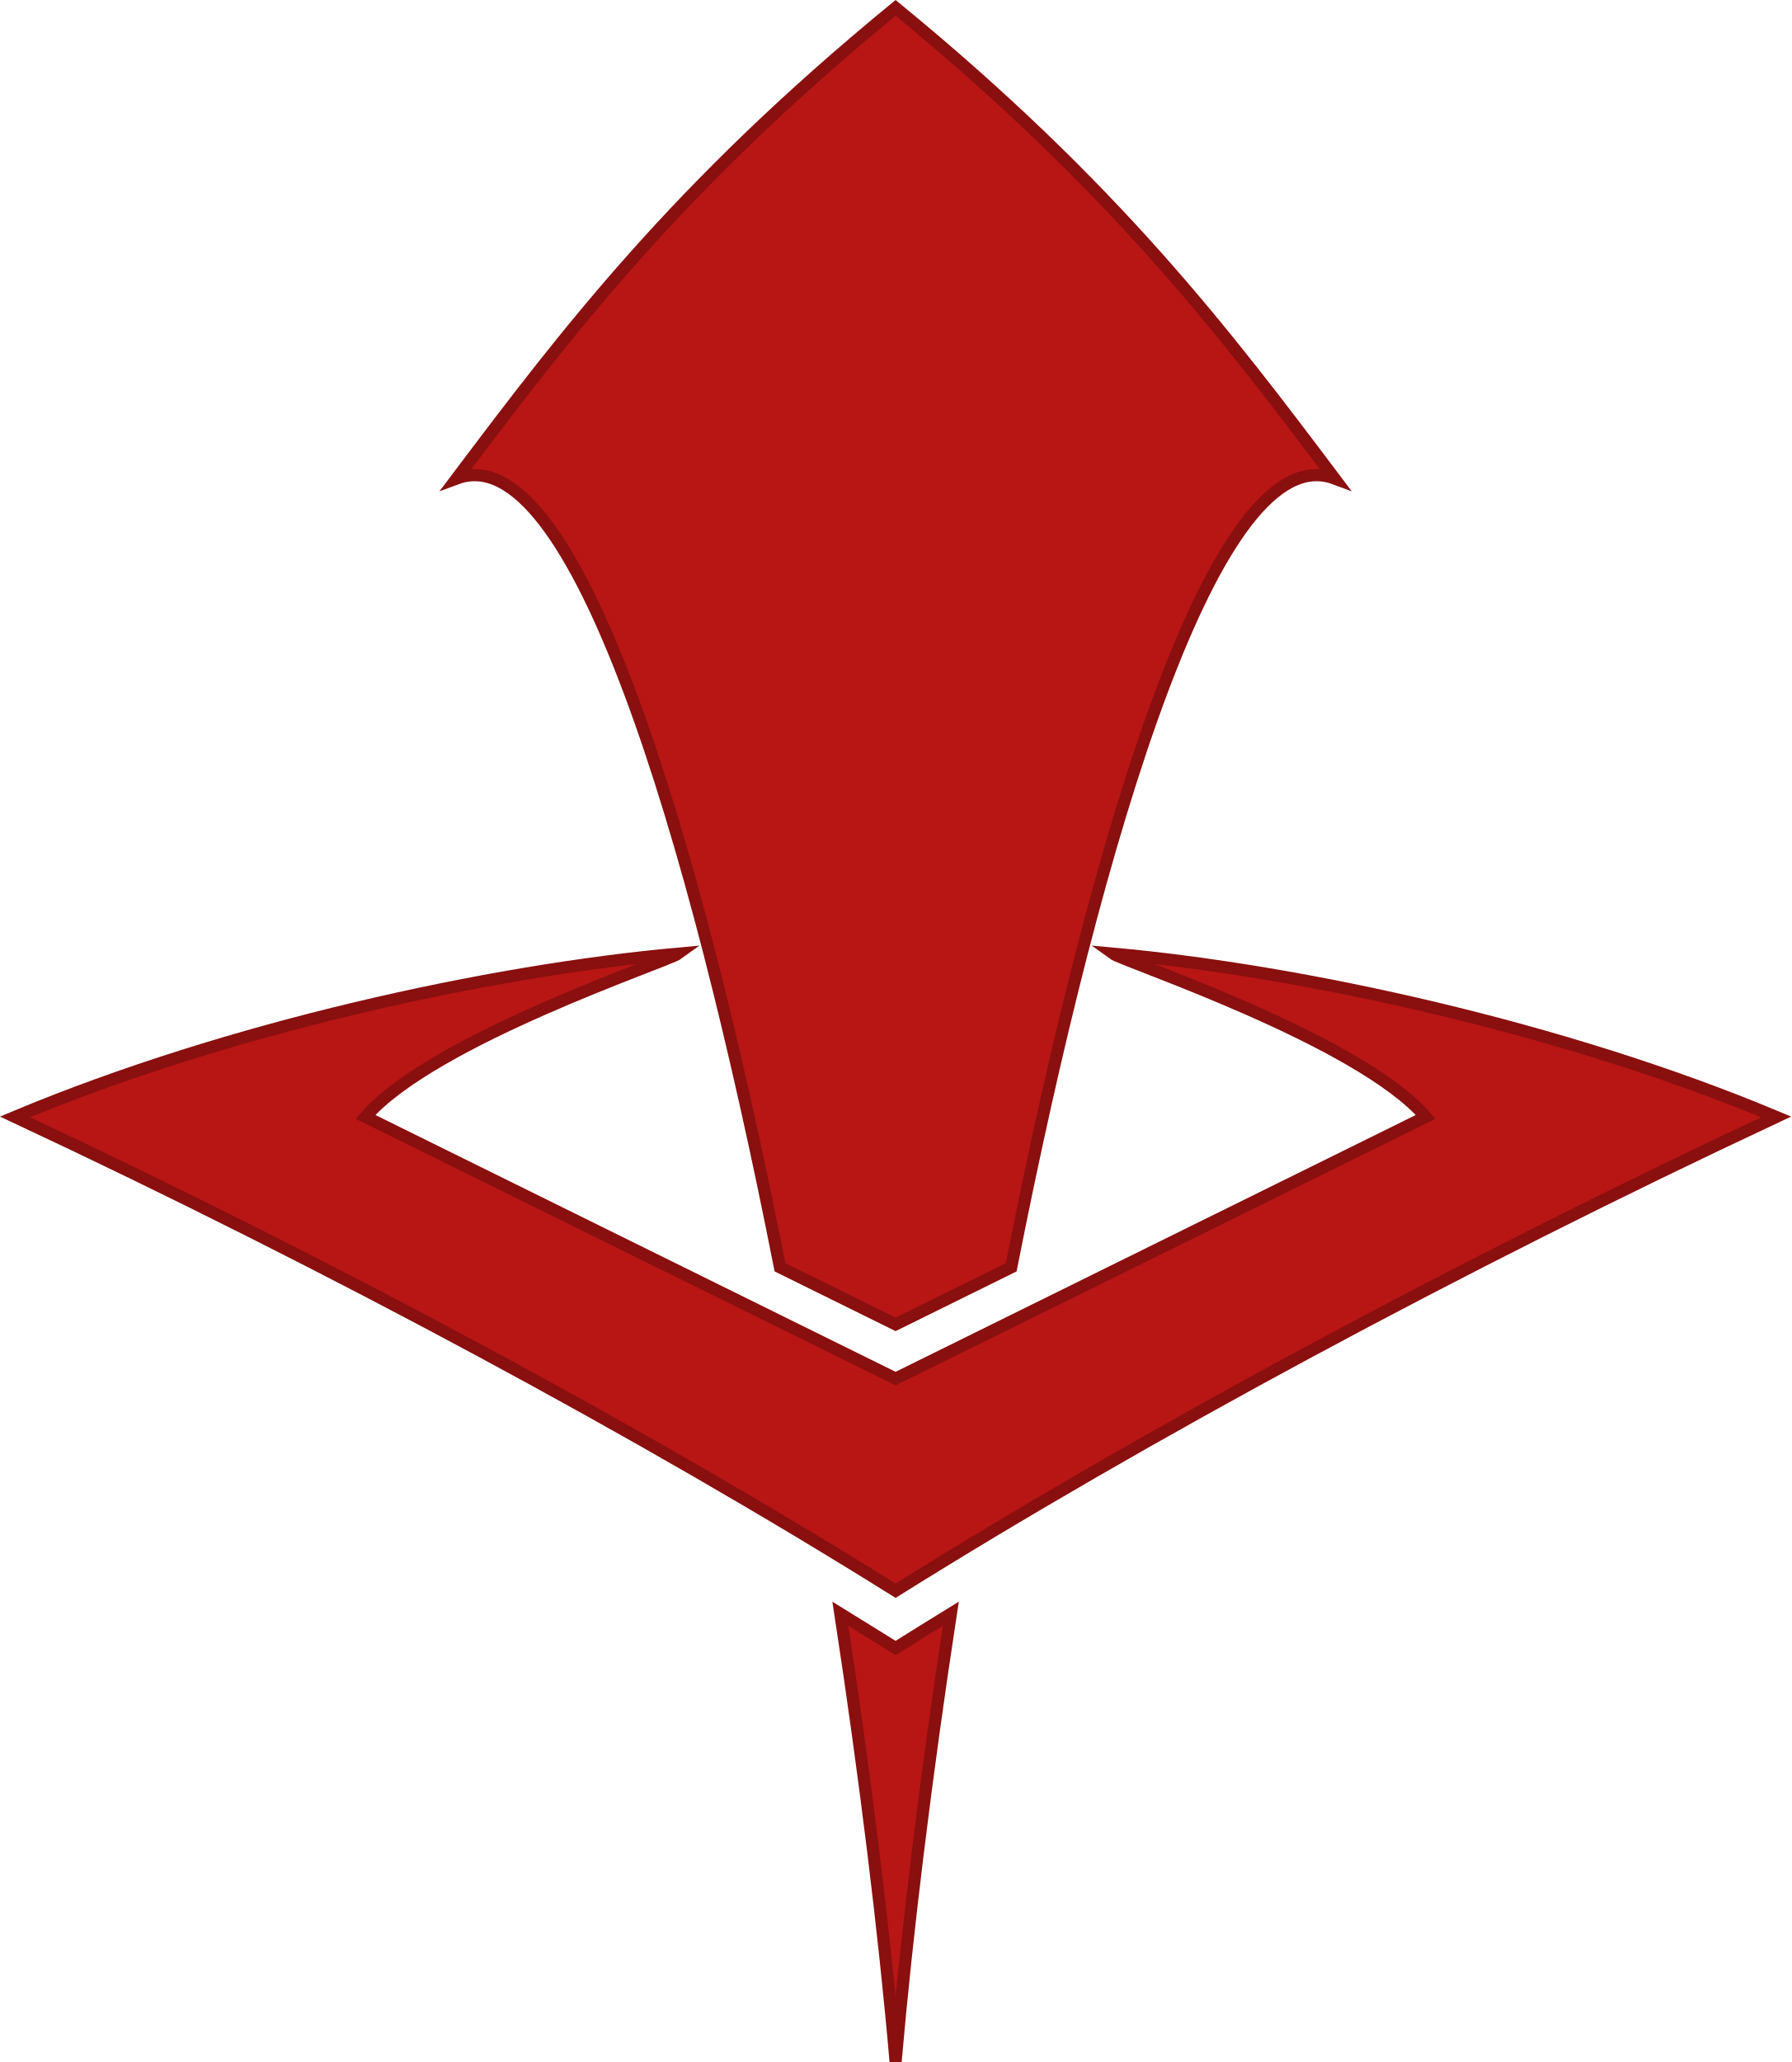
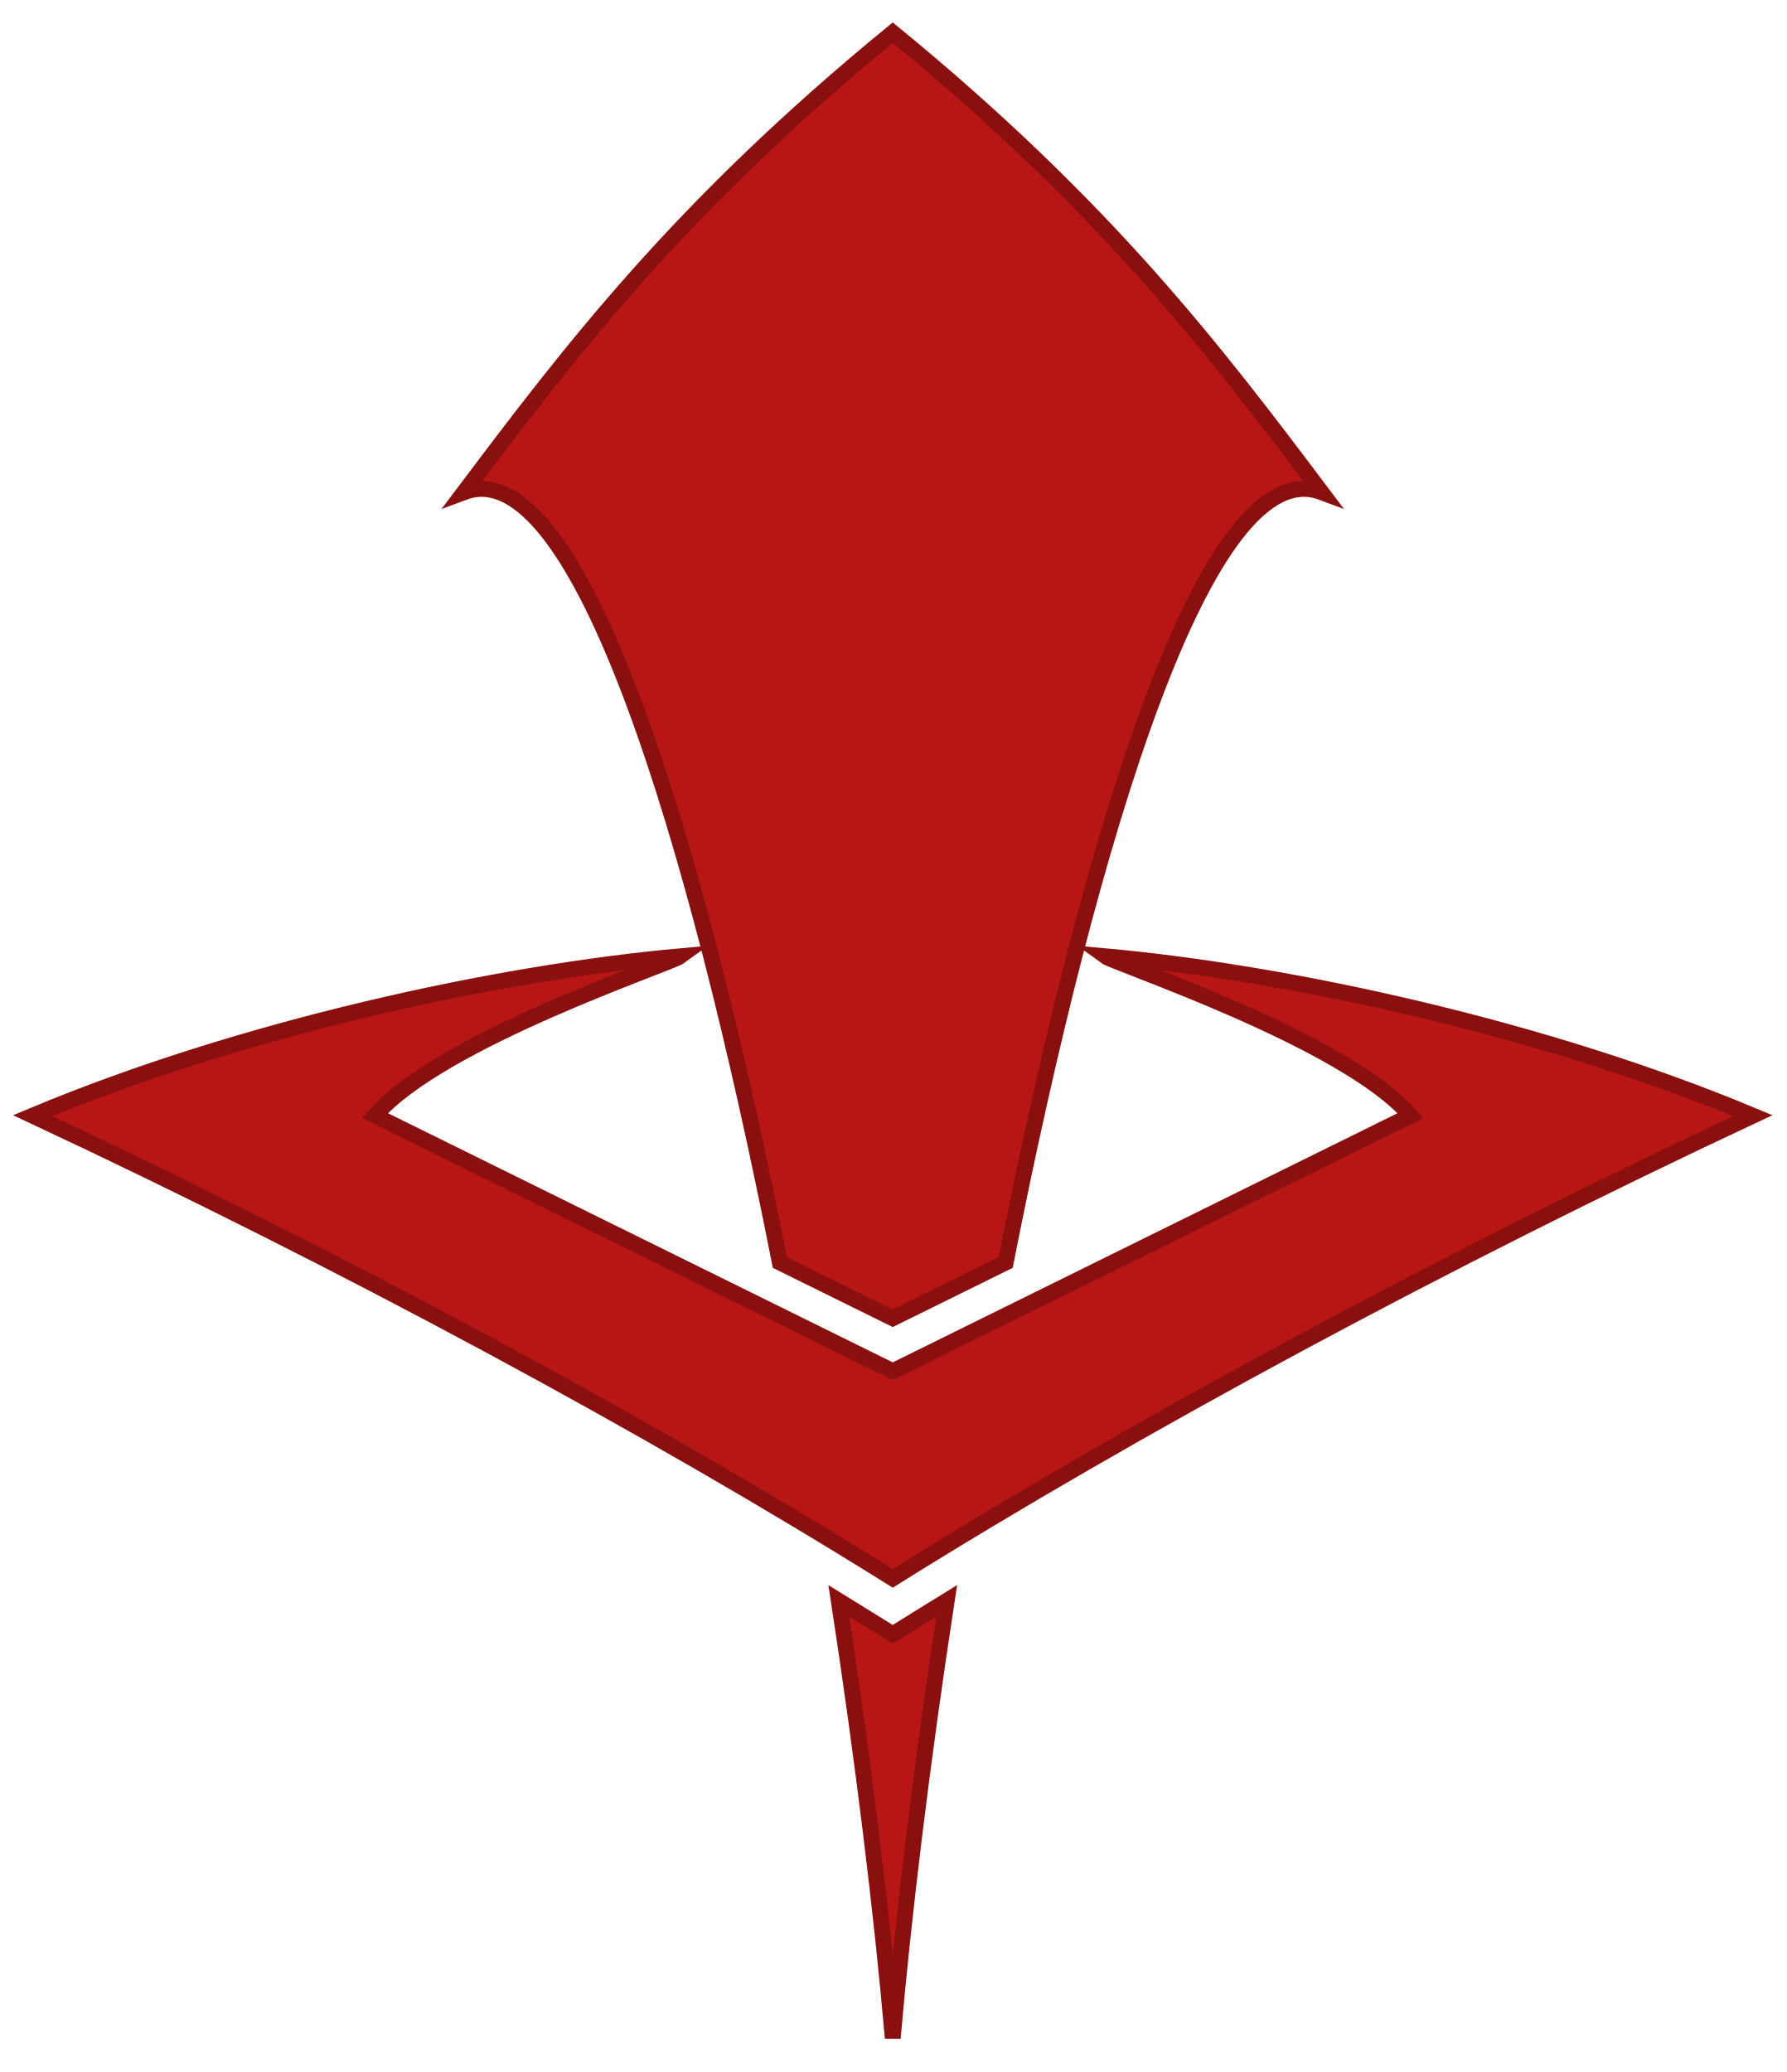
- <svg xmlns="http://www.w3.org/2000/svg" width="442.103" height="508.862" viewBox="0 0 442.103 508.862" version="1.1" id="svg1" xml:space="preserve">
-   <defs id="defs1">
-     <linearGradient id="swatch74">
-       <stop style="stop-color:#a19cad;stop-opacity:1;" offset="0" id="stop74" />
-     </linearGradient>
-     <linearGradient id="swatch73">
-       <stop style="stop-color:#6d687a;stop-opacity:1;" offset="0" id="stop73" />
-     </linearGradient>
-   </defs>
-   <g id="layer25" transform="translate(-34.94855,-3.228619)">
-     <path id="path57" style="display:inline;fill:#b81515;stroke:#8a0f0f;stroke-width:3;stroke-linecap:butt" d="M 256,5.168 C 201.91,49.495 174.581,85.559 147.678,121.297 c 28.85,-10.738 58.425,86.369 79.785,194.674 L 256,330.055 c 9.512,-4.695 19.025,-9.389 28.537,-14.084 C 305.897,207.666 335.472,110.559 364.322,121.297 337.419,85.559 310.09,49.495 256,5.168 Z M 202.354,238.566 C 155.735,242.791 91.447,256.77 38.65,278.857 116.66,315.391 194.375,357.243 256,395.793 317.625,357.243 395.34,315.391 473.35,278.857 420.553,256.77 356.265,242.791 309.646,238.566 c 2.557,1.879 60.719,21.181 77.186,40.291 C 337.726,303.097 296.849,323.274 256,343.438 215.151,323.274 174.274,303.097 125.168,278.857 c 16.467,-19.11 74.628,-38.412 77.186,-40.291 z m 67.279,162.893 c -4.557,2.801 -9.101,5.624 -13.631,8.469 -1.19,-0.743 -2.382,-1.482 -3.572,-2.223 -3.346,-2.091 -6.699,-4.17 -10.061,-6.236 6.204,40.559 10.908,79.117 13.631,110.492 2.723,-31.378 7.428,-69.94 13.633,-110.502 z" />
+ <svg xmlns="http://www.w3.org/2000/svg" width="100%" height="100%" viewBox="0 0 912 1058" version="1.1" xml:space="preserve" style="fill-rule:evenodd;clip-rule:evenodd;">
+   <g transform="matrix(1,0,0,1,-84.32029,-17.04706)">
+     <g id="renegade" transform="matrix(2.020549,0,0,2.020549,22.88716,23.2668)">
+       <path d="M256,5.168C201.91,49.495 174.581,85.559 147.678,121.297C176.528,110.559 206.103,207.666 227.463,315.971L256,330.055C265.512,325.36 275.025,320.666 284.537,315.971C305.897,207.666 335.472,110.559 364.322,121.297C337.419,85.559 310.09,49.495 256,5.168ZM202.354,238.566C155.735,242.791 91.447,256.77 38.65,278.857C116.66,315.391 194.375,357.243 256,395.793C317.625,357.243 395.34,315.391 473.35,278.857C420.553,256.77 356.265,242.791 309.646,238.566C312.204,240.446 370.365,259.748 386.832,278.857C337.726,303.097 296.849,323.274 256,343.438C215.151,323.274 174.274,303.097 125.168,278.857C141.635,259.748 199.796,240.446 202.354,238.566ZM269.633,401.459C265.076,404.26 260.532,407.083 256.002,409.928C254.812,409.185 253.62,408.446 252.43,407.705C249.083,405.614 245.73,403.536 242.369,401.469C248.574,442.028 253.277,480.585 256,511.961C258.723,480.583 263.428,442.021 269.633,401.459Z" style="fill:rgb(184,21,21);fill-rule:nonzero;stroke:rgb(138,15,15);stroke-width:4px;" />
+     </g>
  </g>
</svg>
